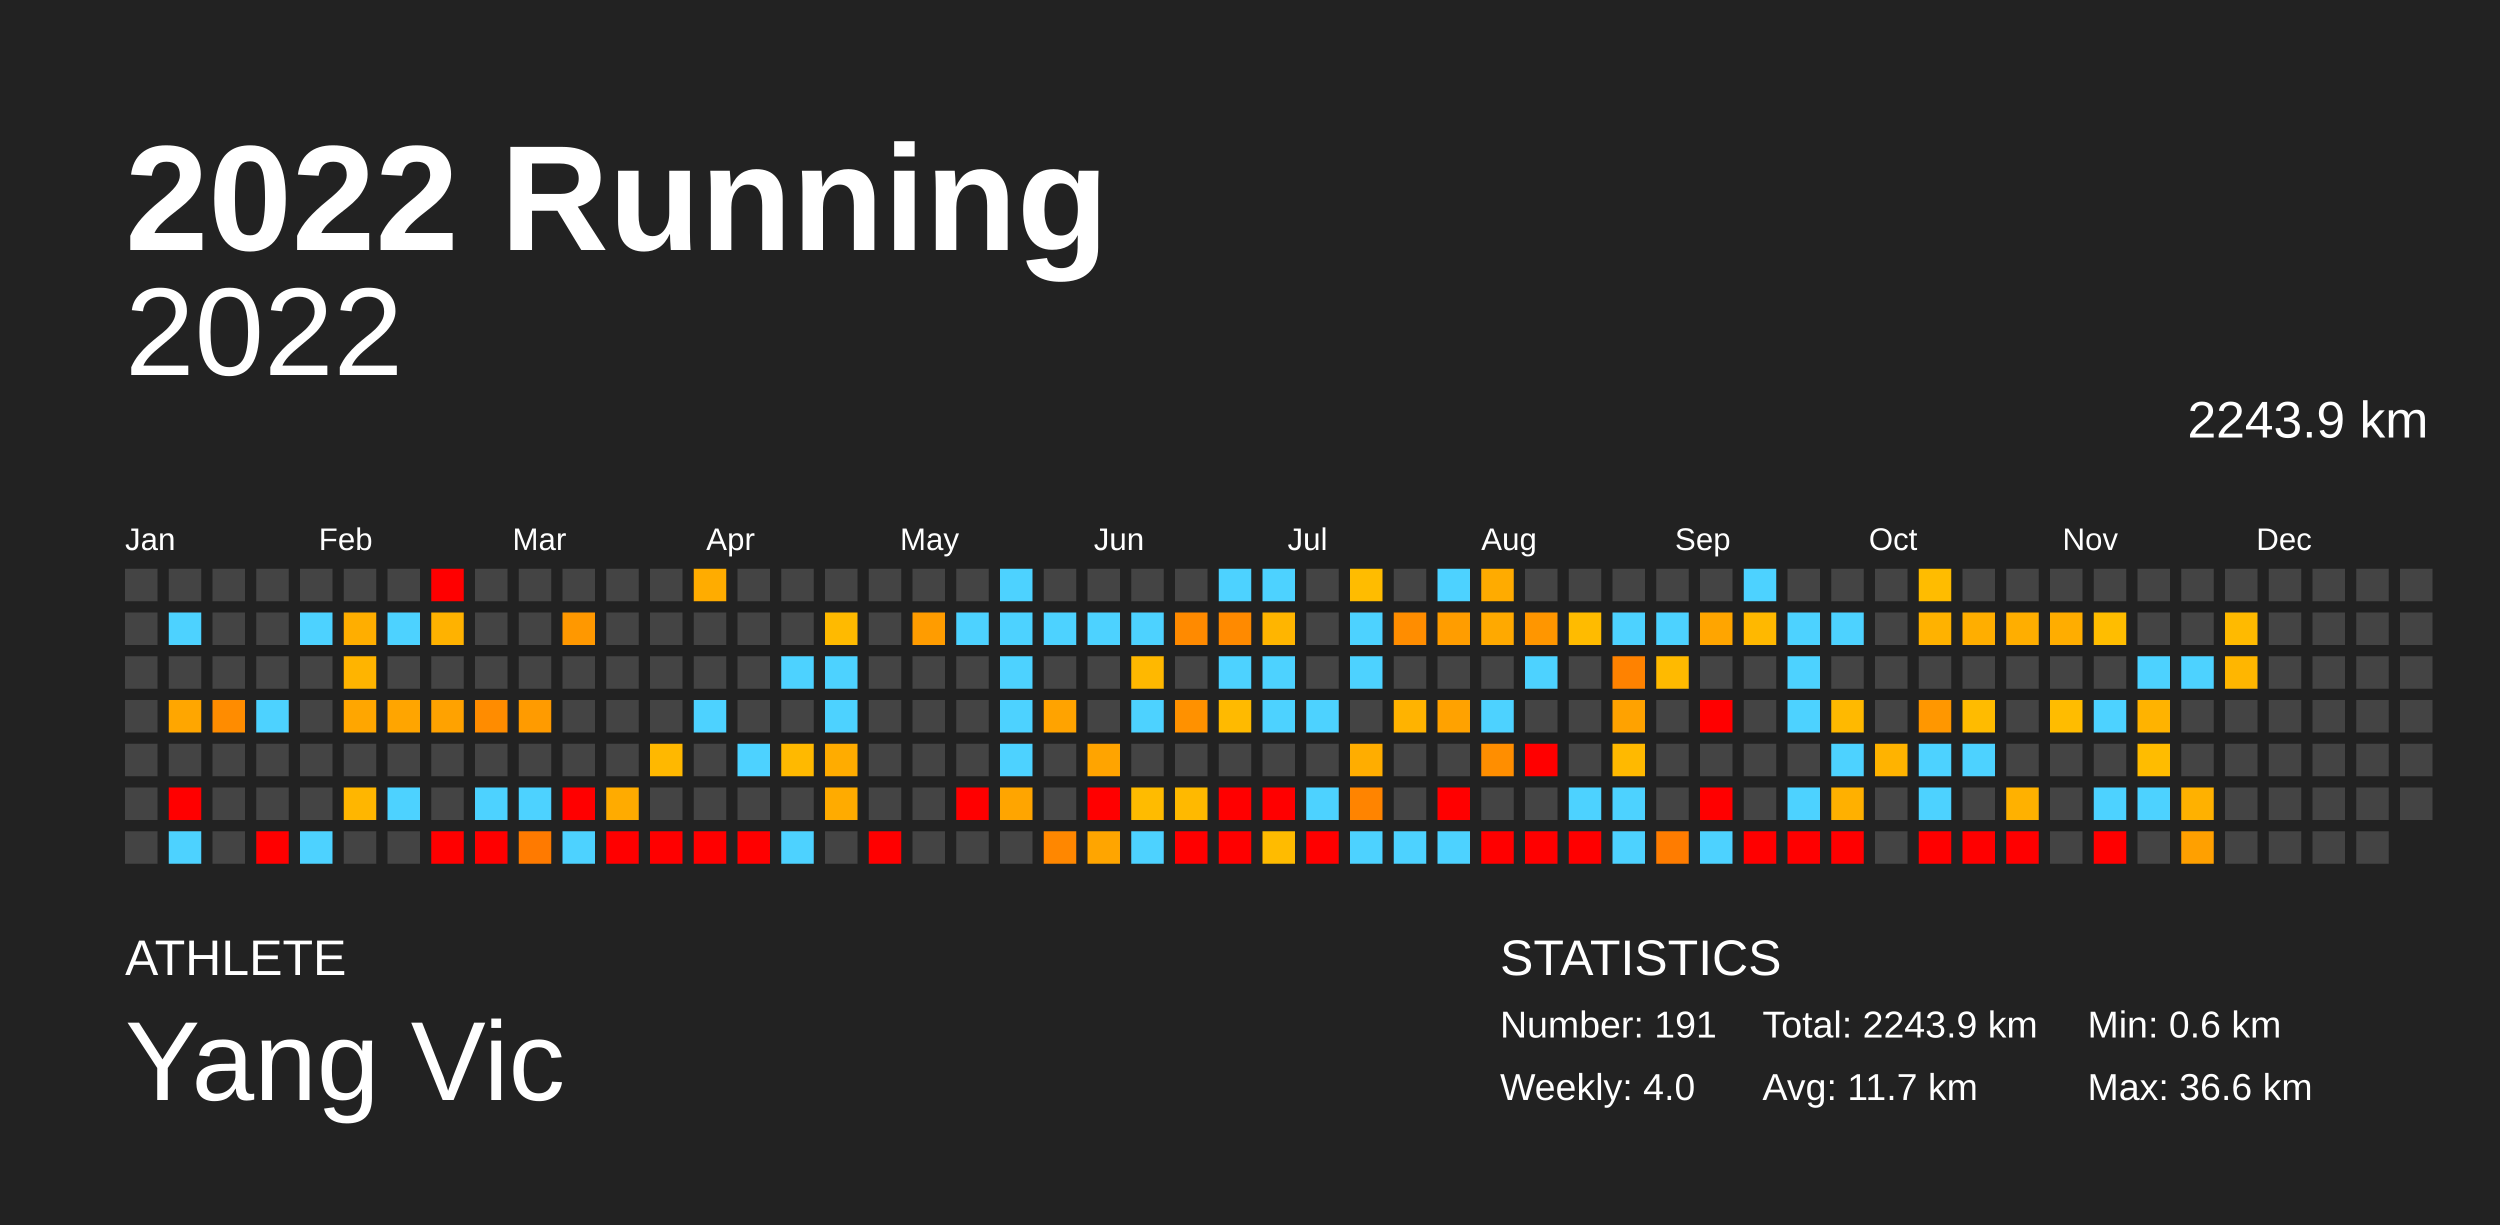
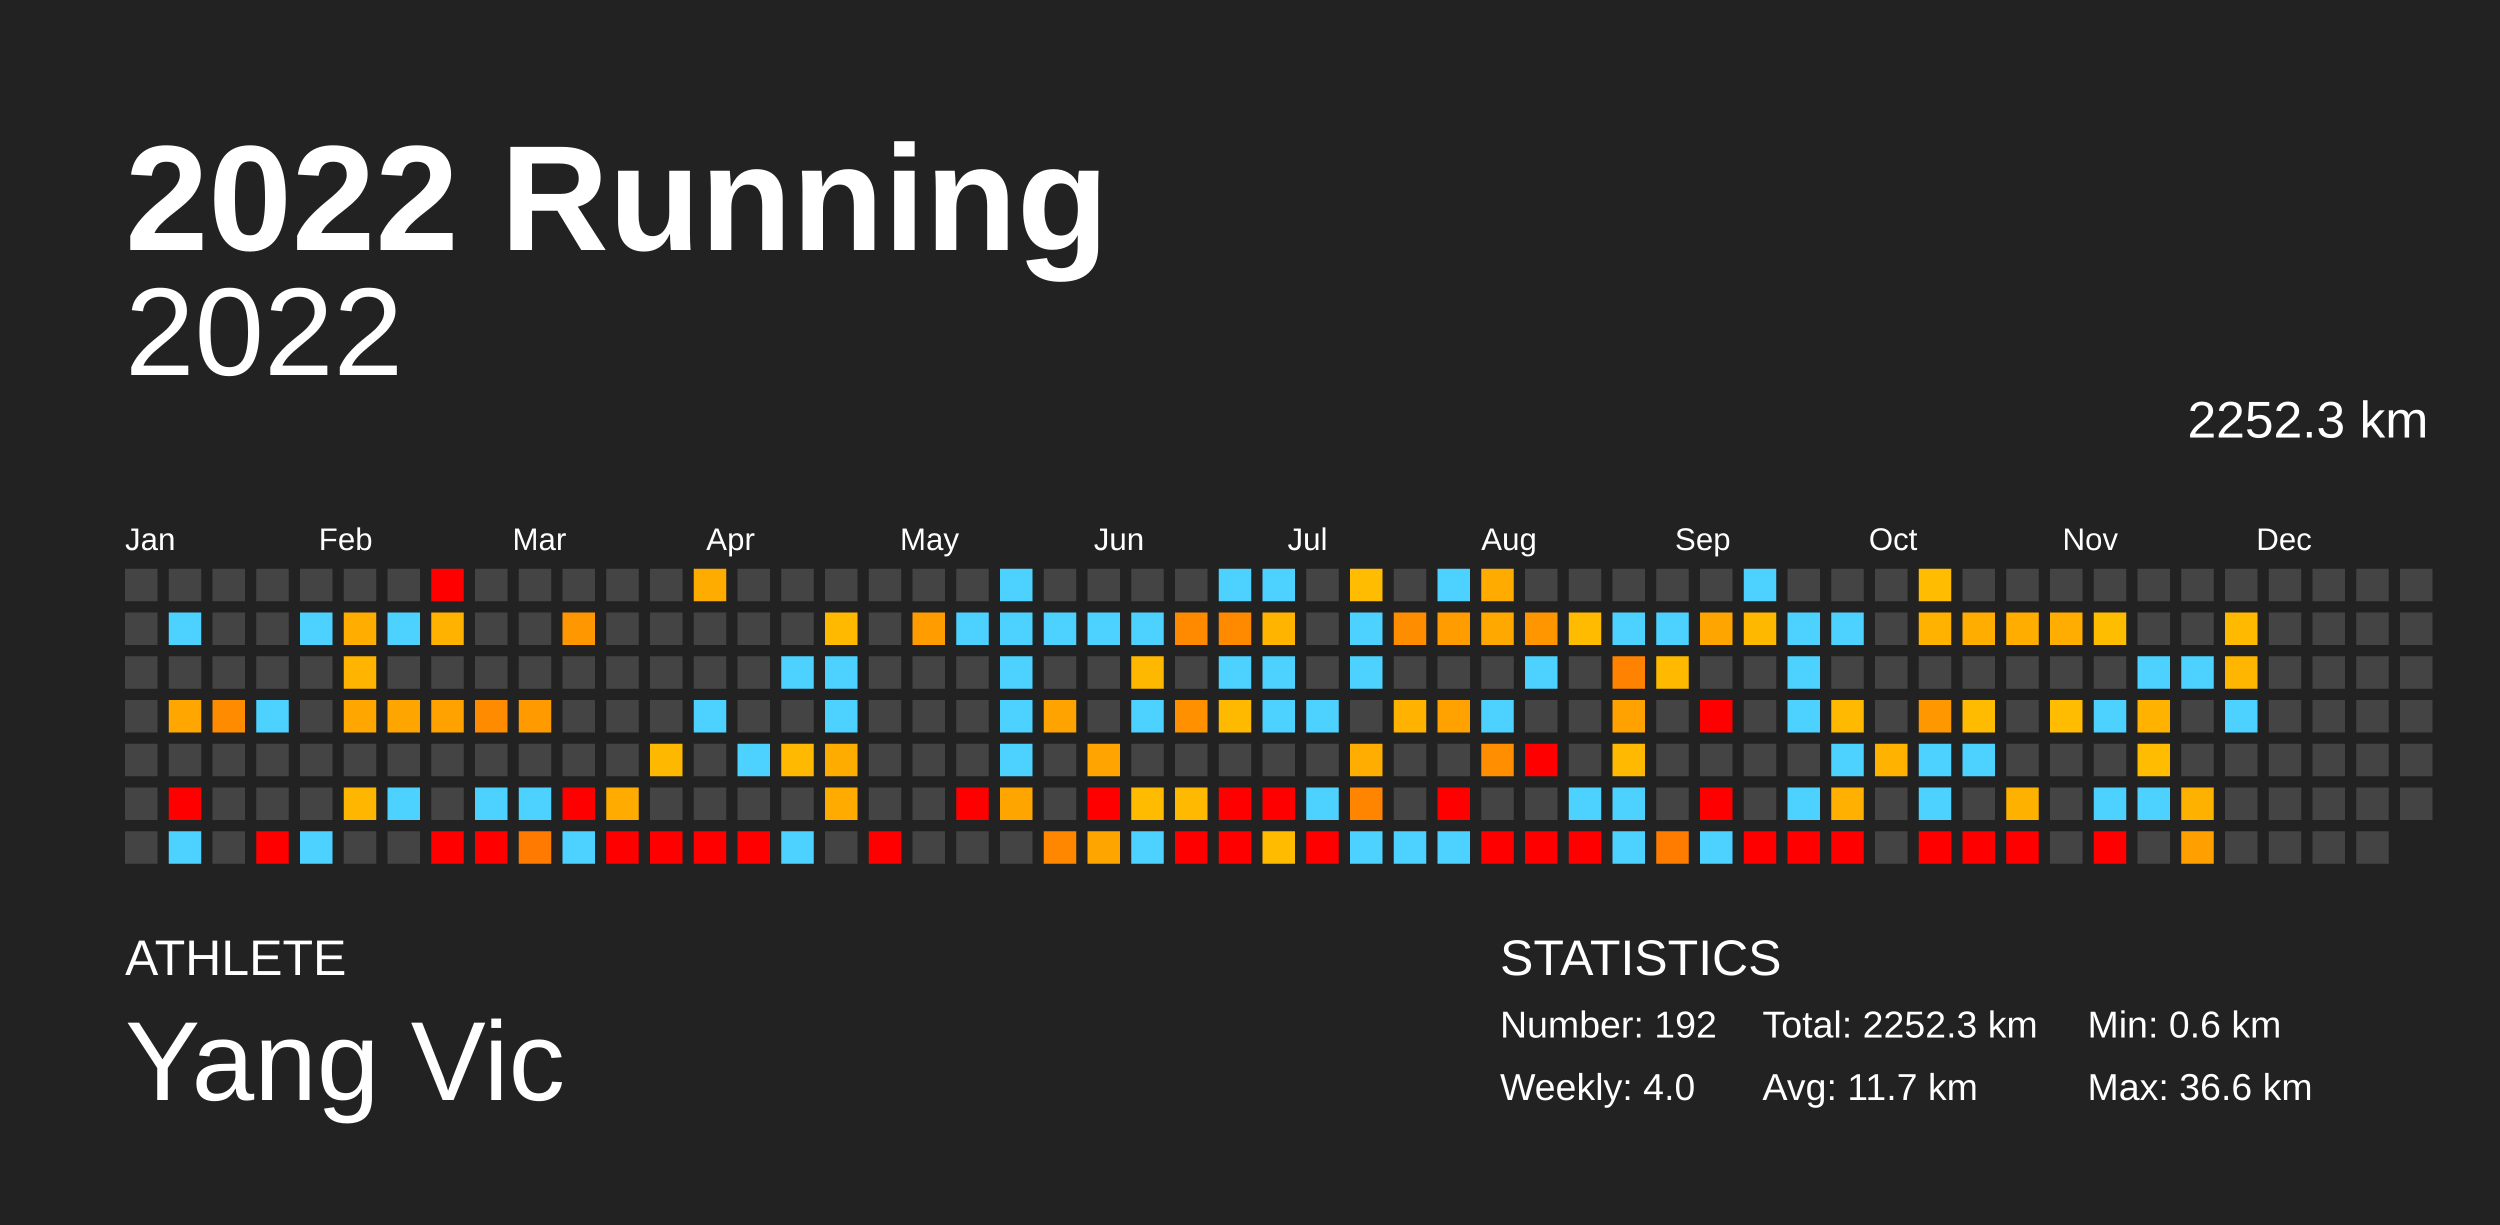
<svg xmlns="http://www.w3.org/2000/svg" baseProfile="full" height="98mm" version="1.1" viewBox="0,0,200,98" width="200mm">
  <defs />
  <rect fill="#222222" height="98" width="200" x="0" y="0" />
  <text fill="#FFFFFF" style="font-size:12px; font-family:Arial; font-weight:bold;" x="10" y="20">2022 Running</text>
  <text fill="#FFFFFF" style="font-size:4px; font-family:Arial" x="10" y="78">ATHLETE</text>
  <text fill="#FFFFFF" style="font-size:9px; font-family:Arial" x="10" y="88">Yang Vic</text>
  <text fill="#FFFFFF" style="font-size:4px; font-family:Arial" x="120" y="78">STATISTICS</text>
-   <text fill="#FFFFFF" style="font-size:3px; font-family:Arial" x="120" y="83">Number: 191</text>
+   <text fill="#FFFFFF" style="font-size:3px; font-family:Arial" x="120" y="83">Number: 192</text>
  <text fill="#FFFFFF" style="font-size:3px; font-family:Arial" x="120" y="88">Weekly: 4.0</text>
-   <text fill="#FFFFFF" style="font-size:3px; font-family:Arial" x="141" y="83">Total: 2243.9 km</text>
+   <text fill="#FFFFFF" style="font-size:3px; font-family:Arial" x="141" y="83">Total: 2252.3 km</text>
  <text fill="#FFFFFF" style="font-size:3px; font-family:Arial" x="141" y="88">Avg: 11.7 km</text>
  <text fill="#FFFFFF" style="font-size:3px; font-family:Arial" x="167" y="83">Min: 0.6 km</text>
  <text fill="#FFFFFF" style="font-size:3px; font-family:Arial" x="167" y="88">Max: 36.6 km</text>
  <text alignment-baseline="hanging" fill="#FFFFFF" style="font-size:10.0px; font-family:Arial;" x="10" y="30">2022</text>
-   <text alignment-baseline="hanging" fill="#FFFFFF" style="font-size:4.125px; font-family:Arial;" x="175" y="35">2243.9 km</text>
+   <text alignment-baseline="hanging" fill="#FFFFFF" style="font-size:4.125px; font-family:Arial;" x="175" y="35">2252.3 km</text>
  <text fill="#FFFFFF" style="font-size:2.5px; font-family:Arial" x="10.0" y="44">Jan</text>
  <text fill="#FFFFFF" style="font-size:2.5px; font-family:Arial" x="25.5" y="44">Feb</text>
  <text fill="#FFFFFF" style="font-size:2.5px; font-family:Arial" x="41.0" y="44">Mar</text>
  <text fill="#FFFFFF" style="font-size:2.5px; font-family:Arial" x="56.5" y="44">Apr</text>
  <text fill="#FFFFFF" style="font-size:2.5px; font-family:Arial" x="72.0" y="44">May</text>
  <text fill="#FFFFFF" style="font-size:2.5px; font-family:Arial" x="87.5" y="44">Jun</text>
  <text fill="#FFFFFF" style="font-size:2.5px; font-family:Arial" x="103.0" y="44">Jul</text>
  <text fill="#FFFFFF" style="font-size:2.5px; font-family:Arial" x="118.5" y="44">Aug</text>
  <text fill="#FFFFFF" style="font-size:2.5px; font-family:Arial" x="134.0" y="44">Sep</text>
  <text fill="#FFFFFF" style="font-size:2.5px; font-family:Arial" x="149.5" y="44">Oct</text>
  <text fill="#FFFFFF" style="font-size:2.5px; font-family:Arial" x="165.0" y="44">Nov</text>
  <text fill="#FFFFFF" style="font-size:2.5px; font-family:Arial" x="180.5" y="44">Dec</text>
  <rect fill="#444444" height="2.6" width="2.6" x="10.0" y="45.5" />
  <rect fill="#444444" height="2.6" width="2.6" x="10.0" y="49.0" />
  <rect fill="#444444" height="2.6" width="2.6" x="10.0" y="52.5" />
  <rect fill="#444444" height="2.6" width="2.6" x="10.0" y="56.0" />
  <rect fill="#444444" height="2.6" width="2.6" x="10.0" y="59.5" />
  <rect fill="#444444" height="2.6" width="2.6" x="10.0" y="63.0" />
  <rect fill="#444444" height="2.6" width="2.6" x="10.0" y="66.5" />
  <rect fill="#444444" height="2.6" width="2.6" x="13.5" y="45.5" />
  <rect fill="#4dd2ff" height="2.6" width="2.6" x="13.5" y="49.0" />
  <rect fill="#444444" height="2.6" width="2.6" x="13.5" y="52.5" />
  <rect fill="#ffa600" height="2.6" width="2.6" x="13.5" y="56.0" />
  <rect fill="#444444" height="2.6" width="2.6" x="13.5" y="59.5" />
  <rect fill="red" height="2.6" width="2.6" x="13.5" y="63.0" />
  <rect fill="#4dd2ff" height="2.6" width="2.6" x="13.5" y="66.5" />
  <rect fill="#444444" height="2.6" width="2.6" x="17.0" y="45.5" />
  <rect fill="#444444" height="2.6" width="2.6" x="17.0" y="49.0" />
  <rect fill="#444444" height="2.6" width="2.6" x="17.0" y="52.5" />
  <rect fill="#ff8c00" height="2.6" width="2.6" x="17.0" y="56.0" />
  <rect fill="#444444" height="2.6" width="2.6" x="17.0" y="59.5" />
  <rect fill="#444444" height="2.6" width="2.6" x="17.0" y="63.0" />
  <rect fill="#444444" height="2.6" width="2.6" x="17.0" y="66.5" />
  <rect fill="#444444" height="2.6" width="2.6" x="20.5" y="45.5" />
  <rect fill="#444444" height="2.6" width="2.6" x="20.5" y="49.0" />
  <rect fill="#444444" height="2.6" width="2.6" x="20.5" y="52.5" />
  <rect fill="#4dd2ff" height="2.6" width="2.6" x="20.5" y="56.0" />
  <rect fill="#444444" height="2.6" width="2.6" x="20.5" y="59.5" />
  <rect fill="#444444" height="2.6" width="2.6" x="20.5" y="63.0" />
  <rect fill="red" height="2.6" width="2.6" x="20.5" y="66.5" />
  <rect fill="#444444" height="2.6" width="2.6" x="24.0" y="45.5" />
  <rect fill="#4dd2ff" height="2.6" width="2.6" x="24.0" y="49.0" />
  <rect fill="#444444" height="2.6" width="2.6" x="24.0" y="52.5" />
  <rect fill="#444444" height="2.6" width="2.6" x="24.0" y="56.0" />
  <rect fill="#444444" height="2.6" width="2.6" x="24.0" y="59.5" />
  <rect fill="#444444" height="2.6" width="2.6" x="24.0" y="63.0" />
  <rect fill="#4dd2ff" height="2.6" width="2.6" x="24.0" y="66.5" />
  <rect fill="#444444" height="2.6" width="2.6" x="27.5" y="45.5" />
  <rect fill="#ffae00" height="2.6" width="2.6" x="27.5" y="49.0" />
  <rect fill="#ffb400" height="2.6" width="2.6" x="27.5" y="52.5" />
  <rect fill="#ffa600" height="2.6" width="2.6" x="27.5" y="56.0" />
  <rect fill="#444444" height="2.6" width="2.6" x="27.5" y="59.5" />
  <rect fill="#ffb600" height="2.6" width="2.6" x="27.5" y="63.0" />
  <rect fill="#444444" height="2.6" width="2.6" x="27.5" y="66.5" />
  <rect fill="#444444" height="2.6" width="2.6" x="31.0" y="45.5" />
  <rect fill="#4dd2ff" height="2.6" width="2.6" x="31.0" y="49.0" />
  <rect fill="#444444" height="2.6" width="2.6" x="31.0" y="52.5" />
  <rect fill="#ffa500" height="2.6" width="2.6" x="31.0" y="56.0" />
  <rect fill="#444444" height="2.6" width="2.6" x="31.0" y="59.5" />
  <rect fill="#4dd2ff" height="2.6" width="2.6" x="31.0" y="63.0" />
  <rect fill="#444444" height="2.6" width="2.6" x="31.0" y="66.5" />
  <rect fill="red" height="2.6" width="2.6" x="34.5" y="45.5" />
  <rect fill="#ffb200" height="2.6" width="2.6" x="34.5" y="49.0" />
  <rect fill="#444444" height="2.6" width="2.6" x="34.5" y="52.5" />
  <rect fill="#ffa200" height="2.6" width="2.6" x="34.5" y="56.0" />
  <rect fill="#444444" height="2.6" width="2.6" x="34.5" y="59.5" />
  <rect fill="#444444" height="2.6" width="2.6" x="34.5" y="63.0" />
  <rect fill="red" height="2.6" width="2.6" x="34.5" y="66.5" />
  <rect fill="#444444" height="2.6" width="2.6" x="38.0" y="45.5" />
  <rect fill="#444444" height="2.6" width="2.6" x="38.0" y="49.0" />
  <rect fill="#444444" height="2.6" width="2.6" x="38.0" y="52.5" />
  <rect fill="#ff8c00" height="2.6" width="2.6" x="38.0" y="56.0" />
  <rect fill="#444444" height="2.6" width="2.6" x="38.0" y="59.5" />
  <rect fill="#4dd2ff" height="2.6" width="2.6" x="38.0" y="63.0" />
  <rect fill="red" height="2.6" width="2.6" x="38.0" y="66.5" />
  <rect fill="#444444" height="2.6" width="2.6" x="41.5" y="45.5" />
  <rect fill="#444444" height="2.6" width="2.6" x="41.5" y="49.0" />
  <rect fill="#444444" height="2.6" width="2.6" x="41.5" y="52.5" />
  <rect fill="#ff9b00" height="2.6" width="2.6" x="41.5" y="56.0" />
  <rect fill="#444444" height="2.6" width="2.6" x="41.5" y="59.5" />
  <rect fill="#4dd2ff" height="2.6" width="2.6" x="41.5" y="63.0" />
  <rect fill="#ff7a00" height="2.6" width="2.6" x="41.5" y="66.5" />
  <rect fill="#444444" height="2.6" width="2.6" x="45.0" y="45.5" />
  <rect fill="#ff9800" height="2.6" width="2.6" x="45.0" y="49.0" />
  <rect fill="#444444" height="2.6" width="2.6" x="45.0" y="52.5" />
  <rect fill="#444444" height="2.6" width="2.6" x="45.0" y="56.0" />
  <rect fill="#444444" height="2.6" width="2.6" x="45.0" y="59.5" />
  <rect fill="red" height="2.6" width="2.6" x="45.0" y="63.0" />
  <rect fill="#4dd2ff" height="2.6" width="2.6" x="45.0" y="66.5" />
  <rect fill="#444444" height="2.6" width="2.6" x="48.5" y="45.5" />
  <rect fill="#444444" height="2.6" width="2.6" x="48.5" y="49.0" />
  <rect fill="#444444" height="2.6" width="2.6" x="48.5" y="52.5" />
  <rect fill="#444444" height="2.6" width="2.6" x="48.5" y="56.0" />
  <rect fill="#444444" height="2.6" width="2.6" x="48.5" y="59.5" />
  <rect fill="#ffab00" height="2.6" width="2.6" x="48.5" y="63.0" />
  <rect fill="red" height="2.6" width="2.6" x="48.5" y="66.5" />
  <rect fill="#444444" height="2.6" width="2.6" x="52.0" y="45.5" />
  <rect fill="#444444" height="2.6" width="2.6" x="52.0" y="49.0" />
  <rect fill="#444444" height="2.6" width="2.6" x="52.0" y="52.5" />
  <rect fill="#444444" height="2.6" width="2.6" x="52.0" y="56.0" />
  <rect fill="#ffb800" height="2.6" width="2.6" x="52.0" y="59.5" />
  <rect fill="#444444" height="2.6" width="2.6" x="52.0" y="63.0" />
  <rect fill="red" height="2.6" width="2.6" x="52.0" y="66.5" />
  <rect fill="#ffac00" height="2.6" width="2.6" x="55.5" y="45.5" />
  <rect fill="#444444" height="2.6" width="2.6" x="55.5" y="49.0" />
  <rect fill="#444444" height="2.6" width="2.6" x="55.5" y="52.5" />
  <rect fill="#4dd2ff" height="2.6" width="2.6" x="55.5" y="56.0" />
  <rect fill="#444444" height="2.6" width="2.6" x="55.5" y="59.5" />
  <rect fill="#444444" height="2.6" width="2.6" x="55.5" y="63.0" />
  <rect fill="red" height="2.6" width="2.6" x="55.5" y="66.5" />
  <rect fill="#444444" height="2.6" width="2.6" x="59.0" y="45.5" />
  <rect fill="#444444" height="2.6" width="2.6" x="59.0" y="49.0" />
  <rect fill="#444444" height="2.6" width="2.6" x="59.0" y="52.5" />
  <rect fill="#444444" height="2.6" width="2.6" x="59.0" y="56.0" />
  <rect fill="#4dd2ff" height="2.6" width="2.6" x="59.0" y="59.5" />
  <rect fill="#444444" height="2.6" width="2.6" x="59.0" y="63.0" />
  <rect fill="red" height="2.6" width="2.6" x="59.0" y="66.5" />
  <rect fill="#444444" height="2.6" width="2.6" x="62.5" y="45.5" />
  <rect fill="#444444" height="2.6" width="2.6" x="62.5" y="49.0" />
  <rect fill="#4dd2ff" height="2.6" width="2.6" x="62.5" y="52.5" />
  <rect fill="#444444" height="2.6" width="2.6" x="62.5" y="56.0" />
  <rect fill="#ffb900" height="2.6" width="2.6" x="62.5" y="59.5" />
  <rect fill="#444444" height="2.6" width="2.6" x="62.5" y="63.0" />
  <rect fill="#4dd2ff" height="2.6" width="2.6" x="62.5" y="66.5" />
  <rect fill="#444444" height="2.6" width="2.6" x="66.0" y="45.5" />
  <rect fill="#ffba00" height="2.6" width="2.6" x="66.0" y="49.0" />
  <rect fill="#4dd2ff" height="2.6" width="2.6" x="66.0" y="52.5" />
  <rect fill="#4dd2ff" height="2.6" width="2.6" x="66.0" y="56.0" />
  <rect fill="#ffac00" height="2.6" width="2.6" x="66.0" y="59.5" />
  <rect fill="#ffab00" height="2.6" width="2.6" x="66.0" y="63.0" />
  <rect fill="#444444" height="2.6" width="2.6" x="66.0" y="66.5" />
  <rect fill="#444444" height="2.6" width="2.6" x="69.5" y="45.5" />
  <rect fill="#444444" height="2.6" width="2.6" x="69.5" y="49.0" />
  <rect fill="#444444" height="2.6" width="2.6" x="69.5" y="52.5" />
  <rect fill="#444444" height="2.6" width="2.6" x="69.5" y="56.0" />
  <rect fill="#444444" height="2.6" width="2.6" x="69.5" y="59.5" />
  <rect fill="#444444" height="2.6" width="2.6" x="69.5" y="63.0" />
  <rect fill="red" height="2.6" width="2.6" x="69.5" y="66.5" />
  <rect fill="#444444" height="2.6" width="2.6" x="73.0" y="45.5" />
  <rect fill="#ff9c00" height="2.6" width="2.6" x="73.0" y="49.0" />
  <rect fill="#444444" height="2.6" width="2.6" x="73.0" y="52.5" />
  <rect fill="#444444" height="2.6" width="2.6" x="73.0" y="56.0" />
  <rect fill="#444444" height="2.6" width="2.6" x="73.0" y="59.5" />
  <rect fill="#444444" height="2.6" width="2.6" x="73.0" y="63.0" />
  <rect fill="#444444" height="2.6" width="2.6" x="73.0" y="66.5" />
  <rect fill="#444444" height="2.6" width="2.6" x="76.5" y="45.5" />
  <rect fill="#4dd2ff" height="2.6" width="2.6" x="76.5" y="49.0" />
  <rect fill="#444444" height="2.6" width="2.6" x="76.5" y="52.5" />
  <rect fill="#444444" height="2.6" width="2.6" x="76.5" y="56.0" />
  <rect fill="#444444" height="2.6" width="2.6" x="76.5" y="59.5" />
  <rect fill="red" height="2.6" width="2.6" x="76.5" y="63.0" />
  <rect fill="#444444" height="2.6" width="2.6" x="76.5" y="66.5" />
  <rect fill="#4dd2ff" height="2.6" width="2.6" x="80.0" y="45.5" />
  <rect fill="#4dd2ff" height="2.6" width="2.6" x="80.0" y="49.0" />
  <rect fill="#4dd2ff" height="2.6" width="2.6" x="80.0" y="52.5" />
  <rect fill="#4dd2ff" height="2.6" width="2.6" x="80.0" y="56.0" />
  <rect fill="#4dd2ff" height="2.6" width="2.6" x="80.0" y="59.5" />
  <rect fill="#ffa500" height="2.6" width="2.6" x="80.0" y="63.0" />
  <rect fill="#444444" height="2.6" width="2.6" x="80.0" y="66.5" />
  <rect fill="#444444" height="2.6" width="2.6" x="83.5" y="45.5" />
  <rect fill="#4dd2ff" height="2.6" width="2.6" x="83.5" y="49.0" />
  <rect fill="#444444" height="2.6" width="2.6" x="83.5" y="52.5" />
  <rect fill="#ffa300" height="2.6" width="2.6" x="83.5" y="56.0" />
  <rect fill="#444444" height="2.6" width="2.6" x="83.5" y="59.5" />
  <rect fill="#444444" height="2.6" width="2.6" x="83.5" y="63.0" />
  <rect fill="#ff8700" height="2.6" width="2.6" x="83.5" y="66.5" />
  <rect fill="#444444" height="2.6" width="2.6" x="87.0" y="45.5" />
  <rect fill="#4dd2ff" height="2.6" width="2.6" x="87.0" y="49.0" />
  <rect fill="#444444" height="2.6" width="2.6" x="87.0" y="52.5" />
  <rect fill="#444444" height="2.6" width="2.6" x="87.0" y="56.0" />
  <rect fill="#ffa400" height="2.6" width="2.6" x="87.0" y="59.5" />
  <rect fill="red" height="2.6" width="2.6" x="87.0" y="63.0" />
  <rect fill="#ffa500" height="2.6" width="2.6" x="87.0" y="66.5" />
  <rect fill="#444444" height="2.6" width="2.6" x="90.5" y="45.5" />
  <rect fill="#4dd2ff" height="2.6" width="2.6" x="90.5" y="49.0" />
  <rect fill="#ffb800" height="2.6" width="2.6" x="90.5" y="52.5" />
  <rect fill="#4dd2ff" height="2.6" width="2.6" x="90.5" y="56.0" />
  <rect fill="#444444" height="2.6" width="2.6" x="90.5" y="59.5" />
  <rect fill="#ffbb00" height="2.6" width="2.6" x="90.5" y="63.0" />
  <rect fill="#4dd2ff" height="2.6" width="2.6" x="90.5" y="66.5" />
  <rect fill="#444444" height="2.6" width="2.6" x="94.0" y="45.5" />
  <rect fill="#ff8a00" height="2.6" width="2.6" x="94.0" y="49.0" />
  <rect fill="#444444" height="2.6" width="2.6" x="94.0" y="52.5" />
  <rect fill="#ff9100" height="2.6" width="2.6" x="94.0" y="56.0" />
  <rect fill="#444444" height="2.6" width="2.6" x="94.0" y="59.5" />
  <rect fill="#ffb900" height="2.6" width="2.6" x="94.0" y="63.0" />
  <rect fill="red" height="2.6" width="2.6" x="94.0" y="66.5" />
  <rect fill="#4dd2ff" height="2.6" width="2.6" x="97.5" y="45.5" />
  <rect fill="#ff8a00" height="2.6" width="2.6" x="97.5" y="49.0" />
  <rect fill="#4dd2ff" height="2.6" width="2.6" x="97.5" y="52.5" />
  <rect fill="#ffba00" height="2.6" width="2.6" x="97.5" y="56.0" />
  <rect fill="#444444" height="2.6" width="2.6" x="97.5" y="59.5" />
  <rect fill="red" height="2.6" width="2.6" x="97.5" y="63.0" />
  <rect fill="red" height="2.6" width="2.6" x="97.5" y="66.5" />
  <rect fill="#4dd2ff" height="2.6" width="2.6" x="101.0" y="45.5" />
  <rect fill="#ffb500" height="2.6" width="2.6" x="101.0" y="49.0" />
  <rect fill="#4dd2ff" height="2.6" width="2.6" x="101.0" y="52.5" />
  <rect fill="#4dd2ff" height="2.6" width="2.6" x="101.0" y="56.0" />
  <rect fill="#444444" height="2.6" width="2.6" x="101.0" y="59.5" />
  <rect fill="red" height="2.6" width="2.6" x="101.0" y="63.0" />
  <rect fill="#ffbb00" height="2.6" width="2.6" x="101.0" y="66.5" />
  <rect fill="#444444" height="2.6" width="2.6" x="104.5" y="45.5" />
  <rect fill="#444444" height="2.6" width="2.6" x="104.5" y="49.0" />
  <rect fill="#444444" height="2.6" width="2.6" x="104.5" y="52.5" />
  <rect fill="#4dd2ff" height="2.6" width="2.6" x="104.5" y="56.0" />
  <rect fill="#444444" height="2.6" width="2.6" x="104.5" y="59.5" />
  <rect fill="#4dd2ff" height="2.6" width="2.6" x="104.5" y="63.0" />
  <rect fill="red" height="2.6" width="2.6" x="104.5" y="66.5" />
  <rect fill="#ffbc00" height="2.6" width="2.6" x="108.0" y="45.5" />
  <rect fill="#4dd2ff" height="2.6" width="2.6" x="108.0" y="49.0" />
  <rect fill="#4dd2ff" height="2.6" width="2.6" x="108.0" y="52.5" />
  <rect fill="#444444" height="2.6" width="2.6" x="108.0" y="56.0" />
  <rect fill="#ffad00" height="2.6" width="2.6" x="108.0" y="59.5" />
  <rect fill="#ff8400" height="2.6" width="2.6" x="108.0" y="63.0" />
  <rect fill="#4dd2ff" height="2.6" width="2.6" x="108.0" y="66.5" />
  <rect fill="#444444" height="2.6" width="2.6" x="111.5" y="45.5" />
  <rect fill="#ff8d00" height="2.6" width="2.6" x="111.5" y="49.0" />
  <rect fill="#444444" height="2.6" width="2.6" x="111.5" y="52.5" />
  <rect fill="#ffb300" height="2.6" width="2.6" x="111.5" y="56.0" />
  <rect fill="#444444" height="2.6" width="2.6" x="111.5" y="59.5" />
  <rect fill="#444444" height="2.6" width="2.6" x="111.5" y="63.0" />
  <rect fill="#4dd2ff" height="2.6" width="2.6" x="111.5" y="66.5" />
  <rect fill="#4dd2ff" height="2.6" width="2.6" x="115.0" y="45.5" />
  <rect fill="#ff9d00" height="2.6" width="2.6" x="115.0" y="49.0" />
  <rect fill="#444444" height="2.6" width="2.6" x="115.0" y="52.5" />
  <rect fill="#ffa200" height="2.6" width="2.6" x="115.0" y="56.0" />
  <rect fill="#444444" height="2.6" width="2.6" x="115.0" y="59.5" />
  <rect fill="red" height="2.6" width="2.6" x="115.0" y="63.0" />
  <rect fill="#4dd2ff" height="2.6" width="2.6" x="115.0" y="66.5" />
  <rect fill="#ffab00" height="2.6" width="2.6" x="118.5" y="45.5" />
  <rect fill="#ffa900" height="2.6" width="2.6" x="118.5" y="49.0" />
  <rect fill="#444444" height="2.6" width="2.6" x="118.5" y="52.5" />
  <rect fill="#4dd2ff" height="2.6" width="2.6" x="118.5" y="56.0" />
  <rect fill="#ff8e00" height="2.6" width="2.6" x="118.5" y="59.5" />
  <rect fill="#444444" height="2.6" width="2.6" x="118.5" y="63.0" />
  <rect fill="red" height="2.6" width="2.6" x="118.5" y="66.5" />
  <rect fill="#444444" height="2.6" width="2.6" x="122.0" y="45.5" />
  <rect fill="#ff9600" height="2.6" width="2.6" x="122.0" y="49.0" />
  <rect fill="#4dd2ff" height="2.6" width="2.6" x="122.0" y="52.5" />
  <rect fill="#444444" height="2.6" width="2.6" x="122.0" y="56.0" />
  <rect fill="red" height="2.6" width="2.6" x="122.0" y="59.5" />
  <rect fill="#444444" height="2.6" width="2.6" x="122.0" y="63.0" />
  <rect fill="red" height="2.6" width="2.6" x="122.0" y="66.5" />
  <rect fill="#444444" height="2.6" width="2.6" x="125.5" y="45.5" />
  <rect fill="#ffbb00" height="2.6" width="2.6" x="125.5" y="49.0" />
  <rect fill="#444444" height="2.6" width="2.6" x="125.5" y="52.5" />
  <rect fill="#444444" height="2.6" width="2.6" x="125.5" y="56.0" />
  <rect fill="#444444" height="2.6" width="2.6" x="125.5" y="59.5" />
  <rect fill="#4dd2ff" height="2.6" width="2.6" x="125.5" y="63.0" />
  <rect fill="red" height="2.6" width="2.6" x="125.5" y="66.5" />
  <rect fill="#444444" height="2.6" width="2.6" x="129.0" y="45.5" />
  <rect fill="#4dd2ff" height="2.6" width="2.6" x="129.0" y="49.0" />
  <rect fill="#ff8200" height="2.6" width="2.6" x="129.0" y="52.5" />
  <rect fill="#ffa200" height="2.6" width="2.6" x="129.0" y="56.0" />
  <rect fill="#ffb900" height="2.6" width="2.6" x="129.0" y="59.5" />
  <rect fill="#4dd2ff" height="2.6" width="2.6" x="129.0" y="63.0" />
  <rect fill="#4dd2ff" height="2.6" width="2.6" x="129.0" y="66.5" />
  <rect fill="#444444" height="2.6" width="2.6" x="132.5" y="45.5" />
  <rect fill="#4dd2ff" height="2.6" width="2.6" x="132.5" y="49.0" />
  <rect fill="#ffba00" height="2.6" width="2.6" x="132.5" y="52.5" />
  <rect fill="#444444" height="2.6" width="2.6" x="132.5" y="56.0" />
  <rect fill="#444444" height="2.6" width="2.6" x="132.5" y="59.5" />
  <rect fill="#444444" height="2.6" width="2.6" x="132.5" y="63.0" />
  <rect fill="#ff7c00" height="2.6" width="2.6" x="132.5" y="66.5" />
  <rect fill="#444444" height="2.6" width="2.6" x="136.0" y="45.5" />
  <rect fill="#ffa500" height="2.6" width="2.6" x="136.0" y="49.0" />
  <rect fill="#444444" height="2.6" width="2.6" x="136.0" y="52.5" />
  <rect fill="red" height="2.6" width="2.6" x="136.0" y="56.0" />
  <rect fill="#444444" height="2.6" width="2.6" x="136.0" y="59.5" />
  <rect fill="red" height="2.6" width="2.6" x="136.0" y="63.0" />
  <rect fill="#4dd2ff" height="2.6" width="2.6" x="136.0" y="66.5" />
  <rect fill="#4dd2ff" height="2.6" width="2.6" x="139.5" y="45.5" />
  <rect fill="#ffb800" height="2.6" width="2.6" x="139.5" y="49.0" />
  <rect fill="#444444" height="2.6" width="2.6" x="139.5" y="52.5" />
  <rect fill="#444444" height="2.6" width="2.6" x="139.5" y="56.0" />
  <rect fill="#444444" height="2.6" width="2.6" x="139.5" y="59.5" />
  <rect fill="#444444" height="2.6" width="2.6" x="139.5" y="63.0" />
  <rect fill="red" height="2.6" width="2.6" x="139.5" y="66.5" />
  <rect fill="#444444" height="2.6" width="2.6" x="143.0" y="45.5" />
  <rect fill="#4dd2ff" height="2.6" width="2.6" x="143.0" y="49.0" />
  <rect fill="#4dd2ff" height="2.6" width="2.6" x="143.0" y="52.5" />
  <rect fill="#4dd2ff" height="2.6" width="2.6" x="143.0" y="56.0" />
  <rect fill="#444444" height="2.6" width="2.6" x="143.0" y="59.5" />
  <rect fill="#4dd2ff" height="2.6" width="2.6" x="143.0" y="63.0" />
  <rect fill="red" height="2.6" width="2.6" x="143.0" y="66.5" />
  <rect fill="#444444" height="2.6" width="2.6" x="146.5" y="45.5" />
  <rect fill="#4dd2ff" height="2.6" width="2.6" x="146.5" y="49.0" />
  <rect fill="#444444" height="2.6" width="2.6" x="146.5" y="52.5" />
  <rect fill="#ffb900" height="2.6" width="2.6" x="146.5" y="56.0" />
  <rect fill="#4dd2ff" height="2.6" width="2.6" x="146.5" y="59.5" />
  <rect fill="#ffb000" height="2.6" width="2.6" x="146.5" y="63.0" />
  <rect fill="red" height="2.6" width="2.6" x="146.5" y="66.5" />
  <rect fill="#444444" height="2.6" width="2.6" x="150.0" y="45.5" />
  <rect fill="#444444" height="2.6" width="2.6" x="150.0" y="49.0" />
  <rect fill="#444444" height="2.6" width="2.6" x="150.0" y="52.5" />
  <rect fill="#444444" height="2.6" width="2.6" x="150.0" y="56.0" />
  <rect fill="#ffb300" height="2.6" width="2.6" x="150.0" y="59.5" />
  <rect fill="#444444" height="2.6" width="2.6" x="150.0" y="63.0" />
  <rect fill="#444444" height="2.6" width="2.6" x="150.0" y="66.5" />
  <rect fill="#ffbc00" height="2.6" width="2.6" x="153.5" y="45.5" />
  <rect fill="#ffb200" height="2.6" width="2.6" x="153.5" y="49.0" />
  <rect fill="#444444" height="2.6" width="2.6" x="153.5" y="52.5" />
  <rect fill="#ff9700" height="2.6" width="2.6" x="153.5" y="56.0" />
  <rect fill="#4dd2ff" height="2.6" width="2.6" x="153.5" y="59.5" />
  <rect fill="#4dd2ff" height="2.6" width="2.6" x="153.5" y="63.0" />
  <rect fill="red" height="2.6" width="2.6" x="153.5" y="66.5" />
  <rect fill="#444444" height="2.6" width="2.6" x="157.0" y="45.5" />
  <rect fill="#ffae00" height="2.6" width="2.6" x="157.0" y="49.0" />
  <rect fill="#444444" height="2.6" width="2.6" x="157.0" y="52.5" />
  <rect fill="#ffbb00" height="2.6" width="2.6" x="157.0" y="56.0" />
  <rect fill="#4dd2ff" height="2.6" width="2.6" x="157.0" y="59.5" />
  <rect fill="#444444" height="2.6" width="2.6" x="157.0" y="63.0" />
  <rect fill="red" height="2.6" width="2.6" x="157.0" y="66.5" />
  <rect fill="#444444" height="2.6" width="2.6" x="160.5" y="45.5" />
  <rect fill="#ffae00" height="2.6" width="2.6" x="160.5" y="49.0" />
  <rect fill="#444444" height="2.6" width="2.6" x="160.5" y="52.5" />
  <rect fill="#444444" height="2.6" width="2.6" x="160.5" y="56.0" />
  <rect fill="#444444" height="2.6" width="2.6" x="160.5" y="59.5" />
  <rect fill="#ffb100" height="2.6" width="2.6" x="160.5" y="63.0" />
  <rect fill="red" height="2.6" width="2.6" x="160.5" y="66.5" />
  <rect fill="#444444" height="2.6" width="2.6" x="164.0" y="45.5" />
  <rect fill="#ffad00" height="2.6" width="2.6" x="164.0" y="49.0" />
  <rect fill="#444444" height="2.6" width="2.6" x="164.0" y="52.5" />
  <rect fill="#ffbc00" height="2.6" width="2.6" x="164.0" y="56.0" />
  <rect fill="#444444" height="2.6" width="2.6" x="164.0" y="59.5" />
  <rect fill="#444444" height="2.6" width="2.6" x="164.0" y="63.0" />
  <rect fill="#444444" height="2.6" width="2.6" x="164.0" y="66.5" />
  <rect fill="#444444" height="2.6" width="2.6" x="167.5" y="45.5" />
  <rect fill="#ffbd00" height="2.6" width="2.6" x="167.5" y="49.0" />
  <rect fill="#444444" height="2.6" width="2.6" x="167.5" y="52.5" />
  <rect fill="#4dd2ff" height="2.6" width="2.6" x="167.5" y="56.0" />
  <rect fill="#444444" height="2.6" width="2.6" x="167.5" y="59.5" />
  <rect fill="#4dd2ff" height="2.6" width="2.6" x="167.5" y="63.0" />
  <rect fill="red" height="2.6" width="2.6" x="167.5" y="66.5" />
  <rect fill="#444444" height="2.6" width="2.6" x="171.0" y="45.5" />
  <rect fill="#444444" height="2.6" width="2.6" x="171.0" y="49.0" />
  <rect fill="#4dd2ff" height="2.6" width="2.6" x="171.0" y="52.5" />
  <rect fill="#ffb300" height="2.6" width="2.6" x="171.0" y="56.0" />
  <rect fill="#ffbc00" height="2.6" width="2.6" x="171.0" y="59.5" />
  <rect fill="#4dd2ff" height="2.6" width="2.6" x="171.0" y="63.0" />
  <rect fill="#444444" height="2.6" width="2.6" x="171.0" y="66.5" />
  <rect fill="#444444" height="2.6" width="2.6" x="174.5" y="45.5" />
  <rect fill="#444444" height="2.6" width="2.6" x="174.5" y="49.0" />
  <rect fill="#4dd2ff" height="2.6" width="2.6" x="174.5" y="52.5" />
  <rect fill="#444444" height="2.6" width="2.6" x="174.5" y="56.0" />
  <rect fill="#444444" height="2.6" width="2.6" x="174.5" y="59.5" />
  <rect fill="#ffb100" height="2.6" width="2.6" x="174.5" y="63.0" />
  <rect fill="#ffa000" height="2.6" width="2.6" x="174.5" y="66.5" />
  <rect fill="#444444" height="2.6" width="2.6" x="178.0" y="45.5" />
  <rect fill="#ffba00" height="2.6" width="2.6" x="178.0" y="49.0" />
  <rect fill="#ffb600" height="2.6" width="2.6" x="178.0" y="52.5" />
-   <rect fill="#444444" height="2.6" width="2.6" x="178.0" y="56.0" />
+   <rect fill="#4dd2ff" height="2.6" width="2.6" x="178.0" y="56.0" />
  <rect fill="#444444" height="2.6" width="2.6" x="178.0" y="59.5" />
  <rect fill="#444444" height="2.6" width="2.6" x="178.0" y="63.0" />
  <rect fill="#444444" height="2.6" width="2.6" x="178.0" y="66.5" />
  <rect fill="#444444" height="2.6" width="2.6" x="181.5" y="45.5" />
  <rect fill="#444444" height="2.6" width="2.6" x="181.5" y="49.0" />
  <rect fill="#444444" height="2.6" width="2.6" x="181.5" y="52.5" />
  <rect fill="#444444" height="2.6" width="2.6" x="181.5" y="56.0" />
  <rect fill="#444444" height="2.6" width="2.6" x="181.5" y="59.5" />
  <rect fill="#444444" height="2.6" width="2.6" x="181.5" y="63.0" />
  <rect fill="#444444" height="2.6" width="2.6" x="181.5" y="66.5" />
  <rect fill="#444444" height="2.6" width="2.6" x="185.0" y="45.5" />
  <rect fill="#444444" height="2.6" width="2.6" x="185.0" y="49.0" />
  <rect fill="#444444" height="2.6" width="2.6" x="185.0" y="52.5" />
  <rect fill="#444444" height="2.6" width="2.6" x="185.0" y="56.0" />
  <rect fill="#444444" height="2.6" width="2.6" x="185.0" y="59.5" />
  <rect fill="#444444" height="2.6" width="2.6" x="185.0" y="63.0" />
  <rect fill="#444444" height="2.6" width="2.6" x="185.0" y="66.5" />
  <rect fill="#444444" height="2.6" width="2.6" x="188.5" y="45.5" />
  <rect fill="#444444" height="2.6" width="2.6" x="188.5" y="49.0" />
  <rect fill="#444444" height="2.6" width="2.6" x="188.5" y="52.5" />
  <rect fill="#444444" height="2.6" width="2.6" x="188.5" y="56.0" />
  <rect fill="#444444" height="2.6" width="2.6" x="188.5" y="59.5" />
  <rect fill="#444444" height="2.6" width="2.6" x="188.5" y="63.0" />
  <rect fill="#444444" height="2.6" width="2.6" x="188.5" y="66.5" />
  <rect fill="#444444" height="2.6" width="2.6" x="192.0" y="45.5" />
  <rect fill="#444444" height="2.6" width="2.6" x="192.0" y="49.0" />
  <rect fill="#444444" height="2.6" width="2.6" x="192.0" y="52.5" />
  <rect fill="#444444" height="2.6" width="2.6" x="192.0" y="56.0" />
  <rect fill="#444444" height="2.6" width="2.6" x="192.0" y="59.5" />
  <rect fill="#444444" height="2.6" width="2.6" x="192.0" y="63.0" />
</svg>
